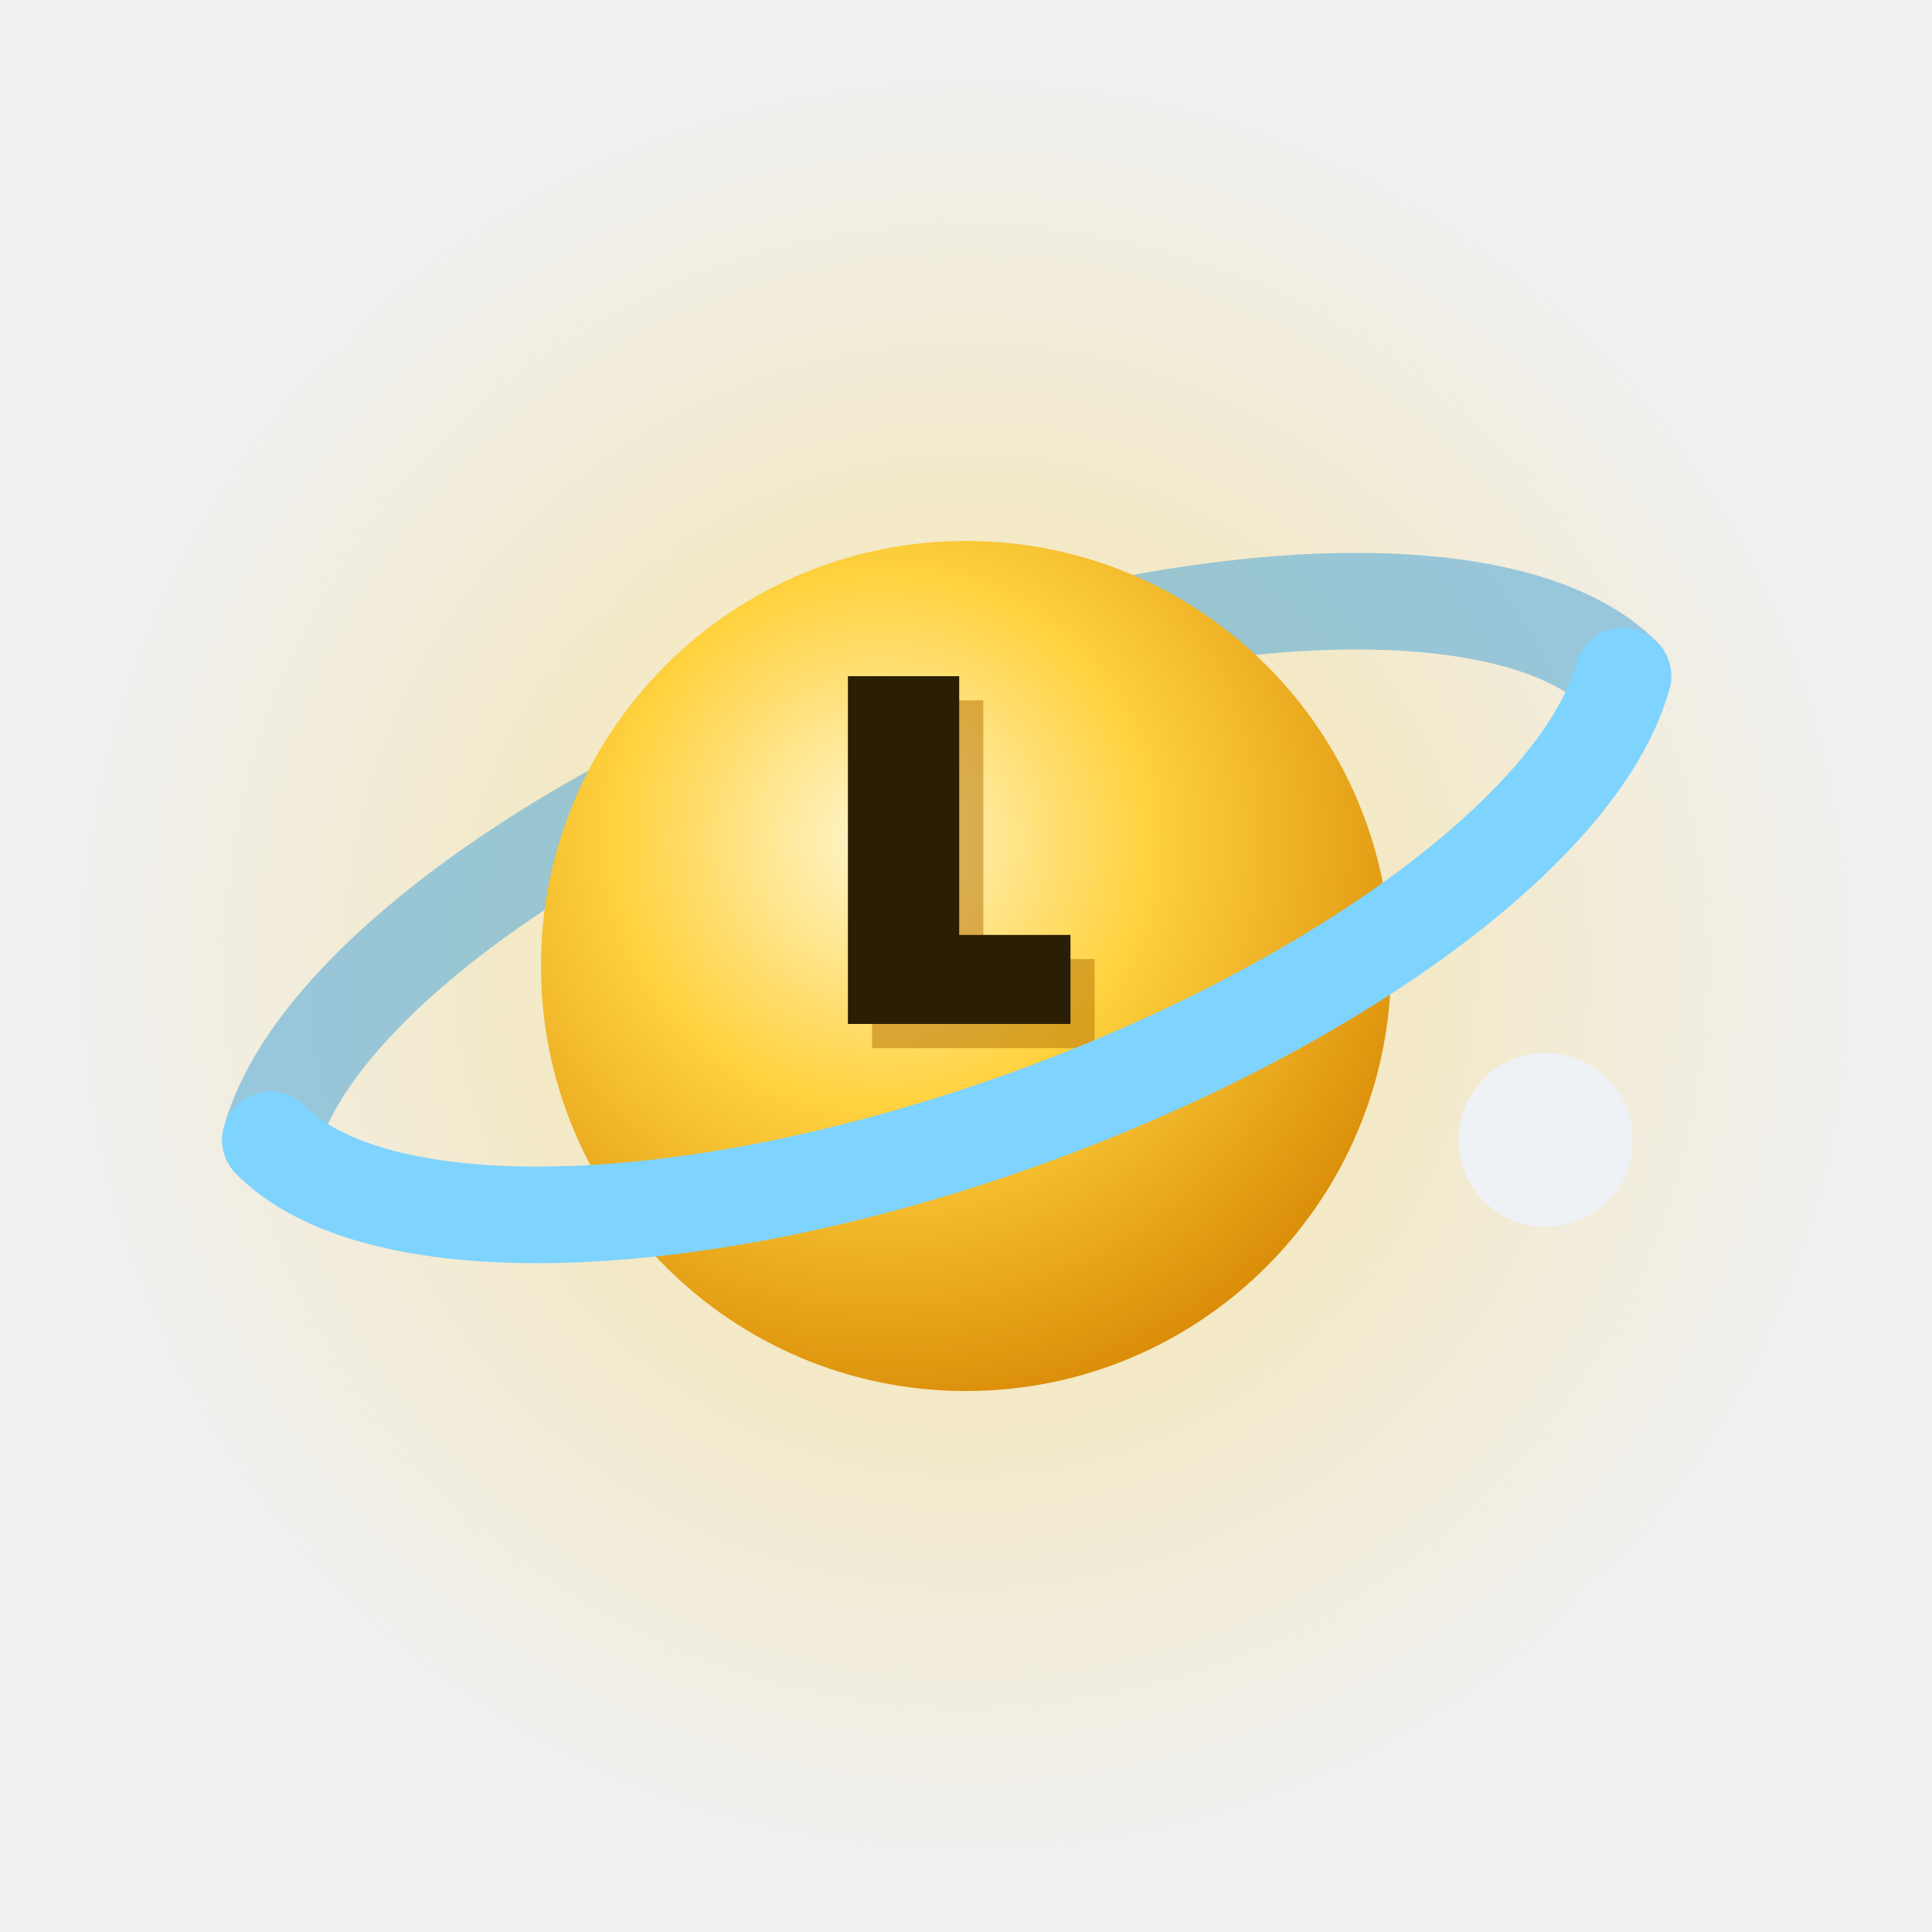
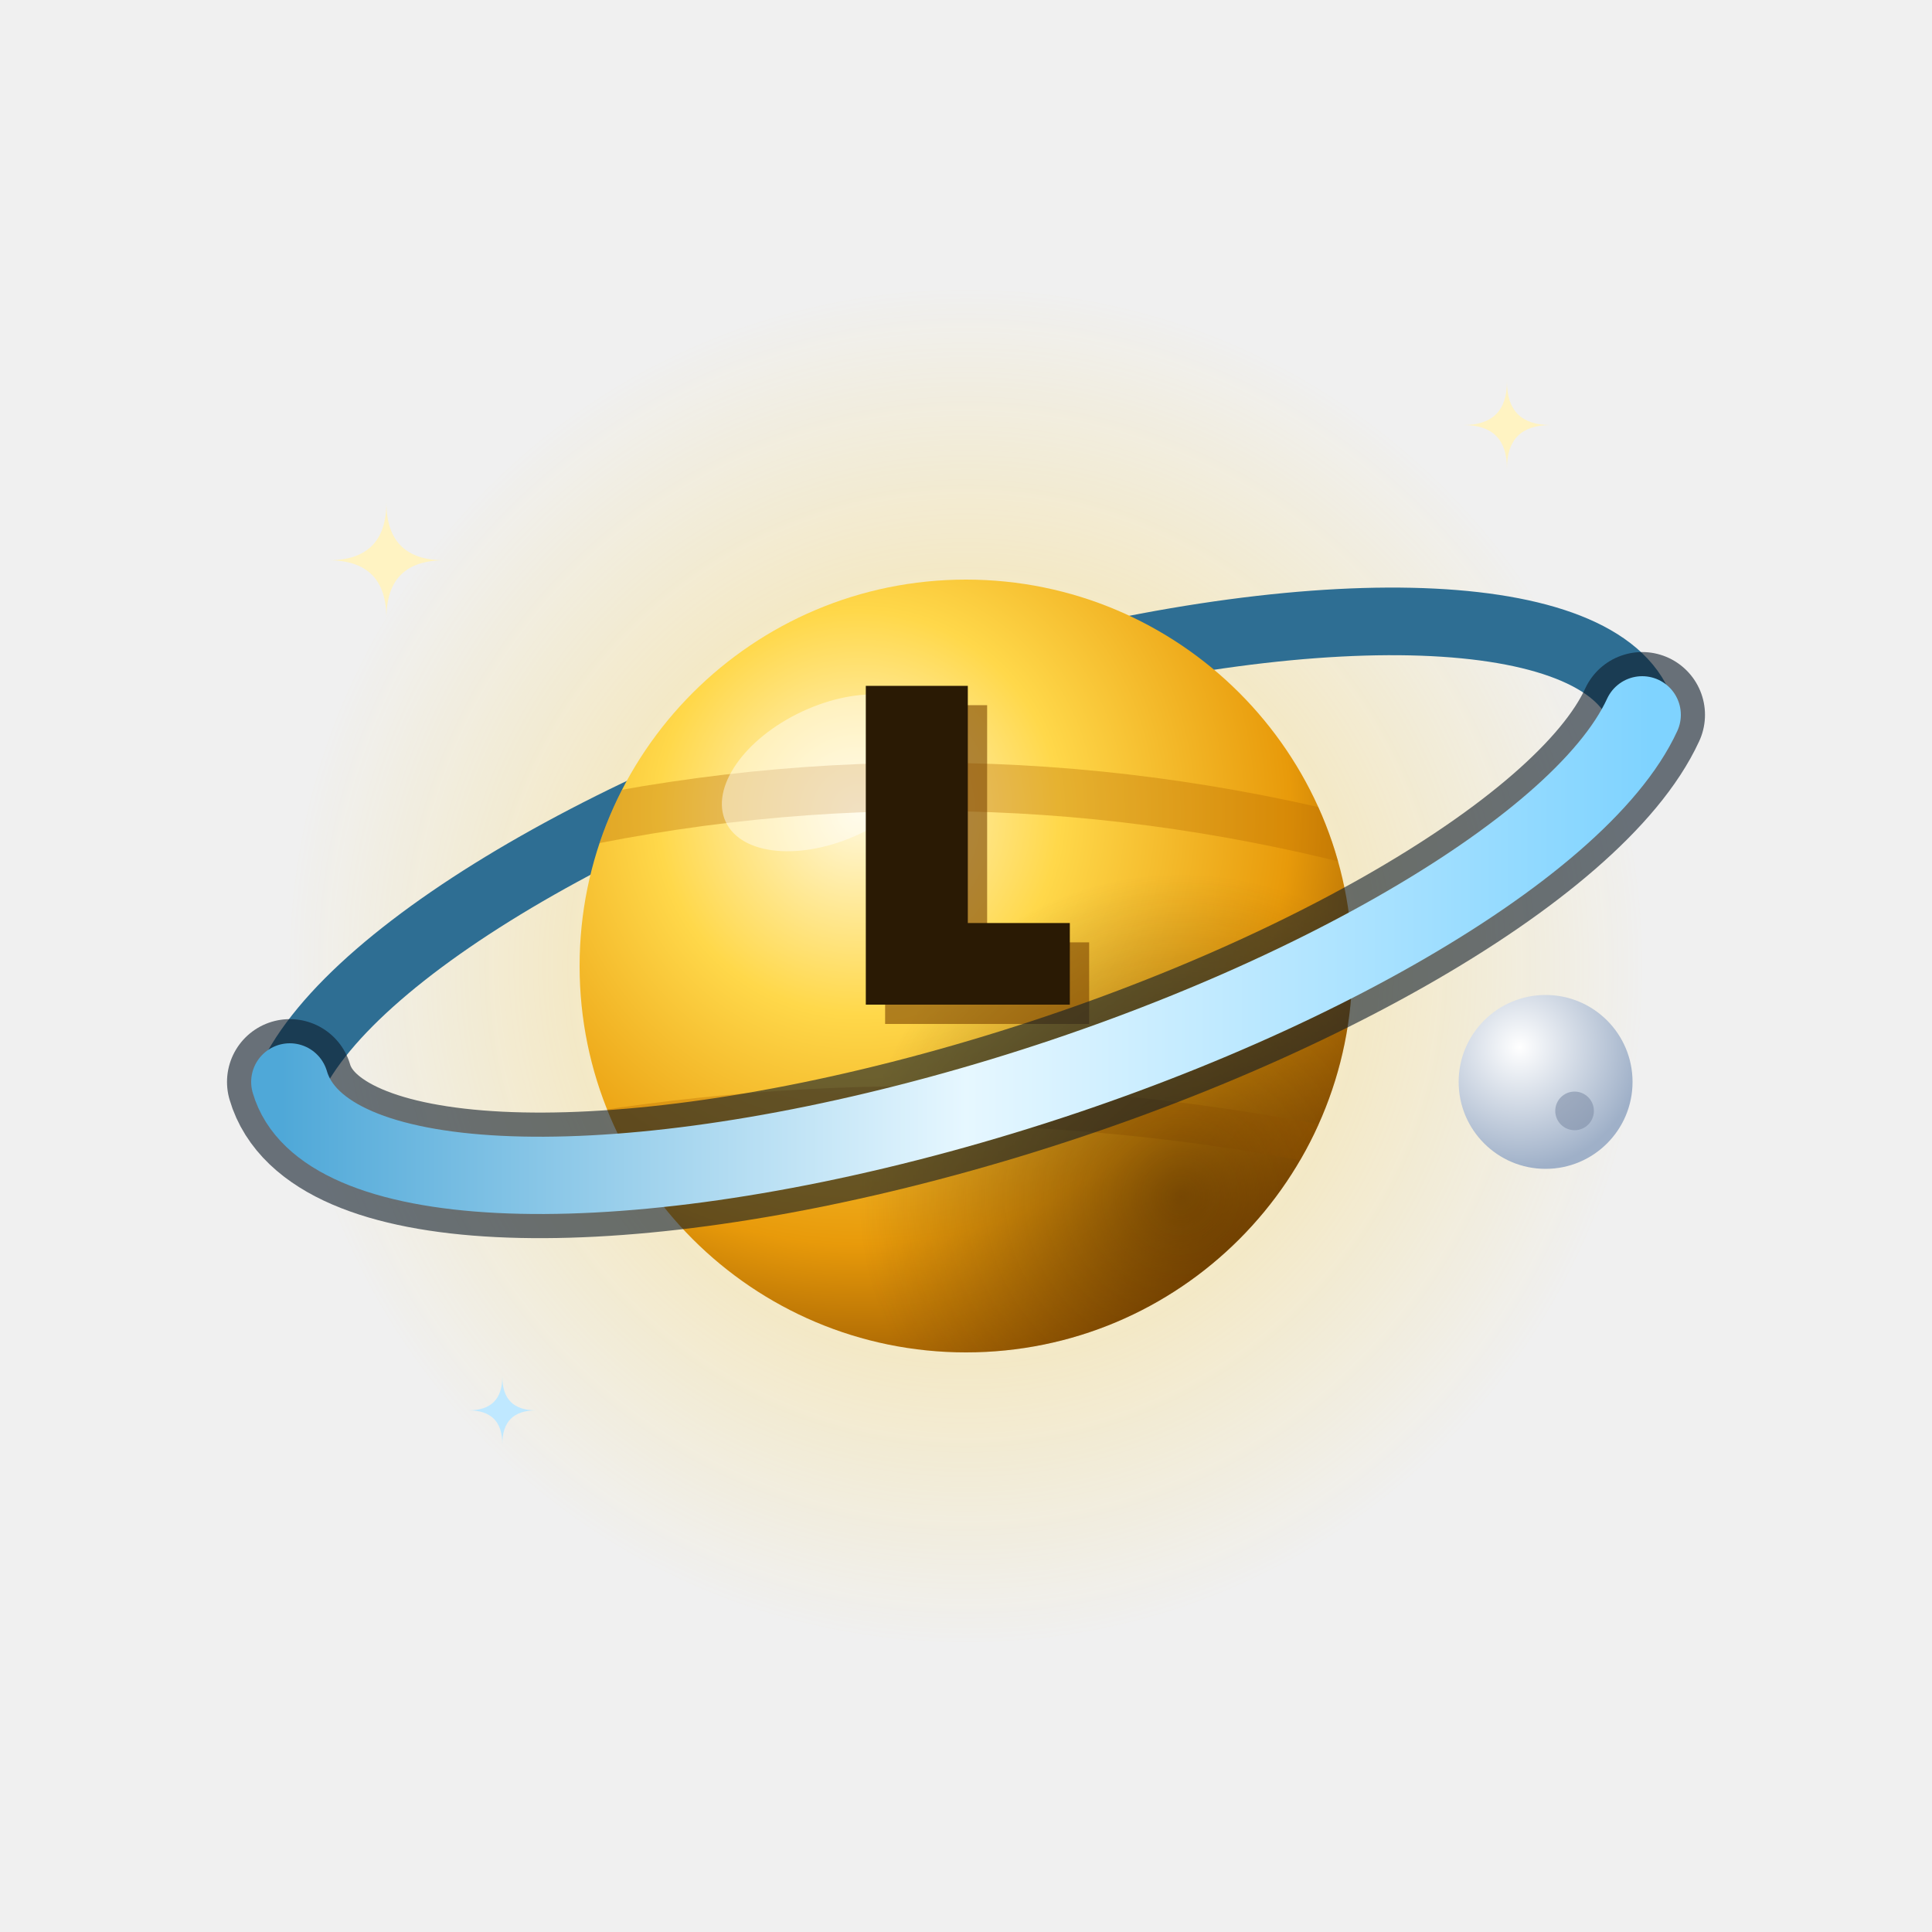
<svg xmlns="http://www.w3.org/2000/svg" viewBox="0 0 200 200">
  <defs>
-     <radialGradient id="orb" cx="40%" cy="35%" r="70%">
-       <stop offset="0" stop-color="#FFF6D0" />
-       <stop offset=".45" stop-color="#FFD23F" />
-       <stop offset="1" stop-color="#D98A06" />
+     <radialGradient id="p2" cx="36%" cy="30%" r="75%">
+       <stop offset="0" stop-color="#FFF8DC" />
+       <stop offset=".35" stop-color="#FFD84A" />
+       <stop offset=".75" stop-color="#E89A0A" />
+       <stop offset="1" stop-color="#9A5A02" />
    </radialGradient>
-     <radialGradient id="halo" cx="50%" cy="50%" r="50%">
-       <stop offset="0" stop-color="#FFD23F" stop-opacity=".45" />
+     <radialGradient id="p2s" cx="78%" cy="80%" r="70%">
+       <stop offset="0" stop-color="#3A1E00" stop-opacity=".55" />
+       <stop offset=".6" stop-color="#3A1E00" stop-opacity="0" />
+     </radialGradient>
+     <linearGradient id="r2" x1="0" x2="1" y1="0" y2="0">
+       <stop offset="0" stop-color="#4FA8D8" />
+       <stop offset=".5" stop-color="#E6F7FF" />
+       <stop offset="1" stop-color="#7FD3FF" />
+     </linearGradient>
+     <radialGradient id="m2" cx="35%" cy="30%" r="70%">
+       <stop offset="0" stop-color="#FFFFFF" />
+       <stop offset="1" stop-color="#9FB0C8" />
+     </radialGradient>
+     <radialGradient id="g2" cx="50%" cy="50%" r="50%">
+       <stop offset="0" stop-color="#FFD23F" stop-opacity=".55" />
      <stop offset="1" stop-color="#FFD23F" stop-opacity="0" />
    </radialGradient>
+     <clipPath id="pc2">
+       <circle cx="100" cy="100" r="40" />
+     </clipPath>
  </defs>
  <g transform="translate(100 100) scale(1) translate(-100 -100)">
-     <circle cx="100" cy="100" r="92" fill="url(#halo)" />
-     <path d="M28 118 A76 30 -20 0 1 168 70" fill="none" stroke="#4FA8D8" stroke-width="10" stroke-linecap="round" opacity=".55" />
-     <circle cx="100" cy="100" r="44" fill="url(#orb)" />
-     <path d="M25.92 -9.216H14.4V-36.0H2.88V0.0H25.92Z" fill="#B36F02" opacity=".5" transform="translate(87.396 108.5)" />
-     <path d="M25.92 -9.216H14.4V-36.0H2.88V0.0H25.92Z" fill="#2A1E04" transform="translate(84.896 106)" />
-     <path d="M168 70 A76 30 -20 0 1 28 118" fill="none" stroke="#7FD3FF" stroke-width="10" stroke-linecap="round" />
-     <circle cx="160" cy="118" r="9" fill="#EEF1F6" />
+     <circle cx="100" cy="100" r="70" fill="url(#g2)" />
+     <path d="M30 112 A74 24 -18 0 1 170 74" fill="none" stroke="#2E6E93" stroke-width="7" stroke-linecap="round" />
+     <circle cx="100" cy="100" r="40" fill="url(#p2)" />
+     <g clip-path="url(#pc2)" opacity=".35">
+       <path d="M56 86 Q100 76 144 88" stroke="#B86A00" stroke-width="5" fill="none" />
+       <path d="M56 118 Q100 110 144 120" stroke="#B86A00" stroke-width="4" fill="none" />
+     </g>
+     <circle cx="100" cy="100" r="40" fill="url(#p2s)" />
+     <ellipse cx="86" cy="80" rx="12" ry="7" fill="#FFFFFF" opacity=".45" transform="rotate(-25 86 80)" />
+     <path d="M23.76 -8.448H13.2V-33.0H2.64V0.0H23.76Z" fill="#7A4300" opacity=".6" transform="translate(88.988 106)" />
+     <path d="M23.76 -8.448H13.2V-33.0H2.64V0.0H23.76Z" fill="#2A1A04" transform="translate(86.988 104)" />
+     <path d="M170 74 A74 24 -18 0 1 30 112" fill="none" stroke="#0E1A28" stroke-width="13" stroke-linecap="round" opacity=".6" />
+     <path d="M170 74 A74 24 -18 0 1 30 112" fill="none" stroke="url(#r2)" stroke-width="8" stroke-linecap="round" />
+     <circle cx="160" cy="112" r="9" fill="url(#m2)" />
+     <circle cx="163" cy="115" r="2" fill="#8090A8" opacity=".6" />
+     <path d="M40 52 Q40 58 46 58 Q40 58 40 64 Q40 58 34 58 Q40 58 40 52Z" fill="#FFF3C2" />
+     <path d="M156 39.5 Q156 44 160.5 44 Q156 44 156 48.5 Q156 44 151.5 44 Q156 44 156 39.5Z" fill="#FFF3C2" />
+     <path d="M52 142.5 Q52 146 55.5 146 Q52 146 52 149.5 Q52 146 48.5 146 Q52 146 52 142.5Z" fill="#BFE8FF" />
  </g>
</svg>
